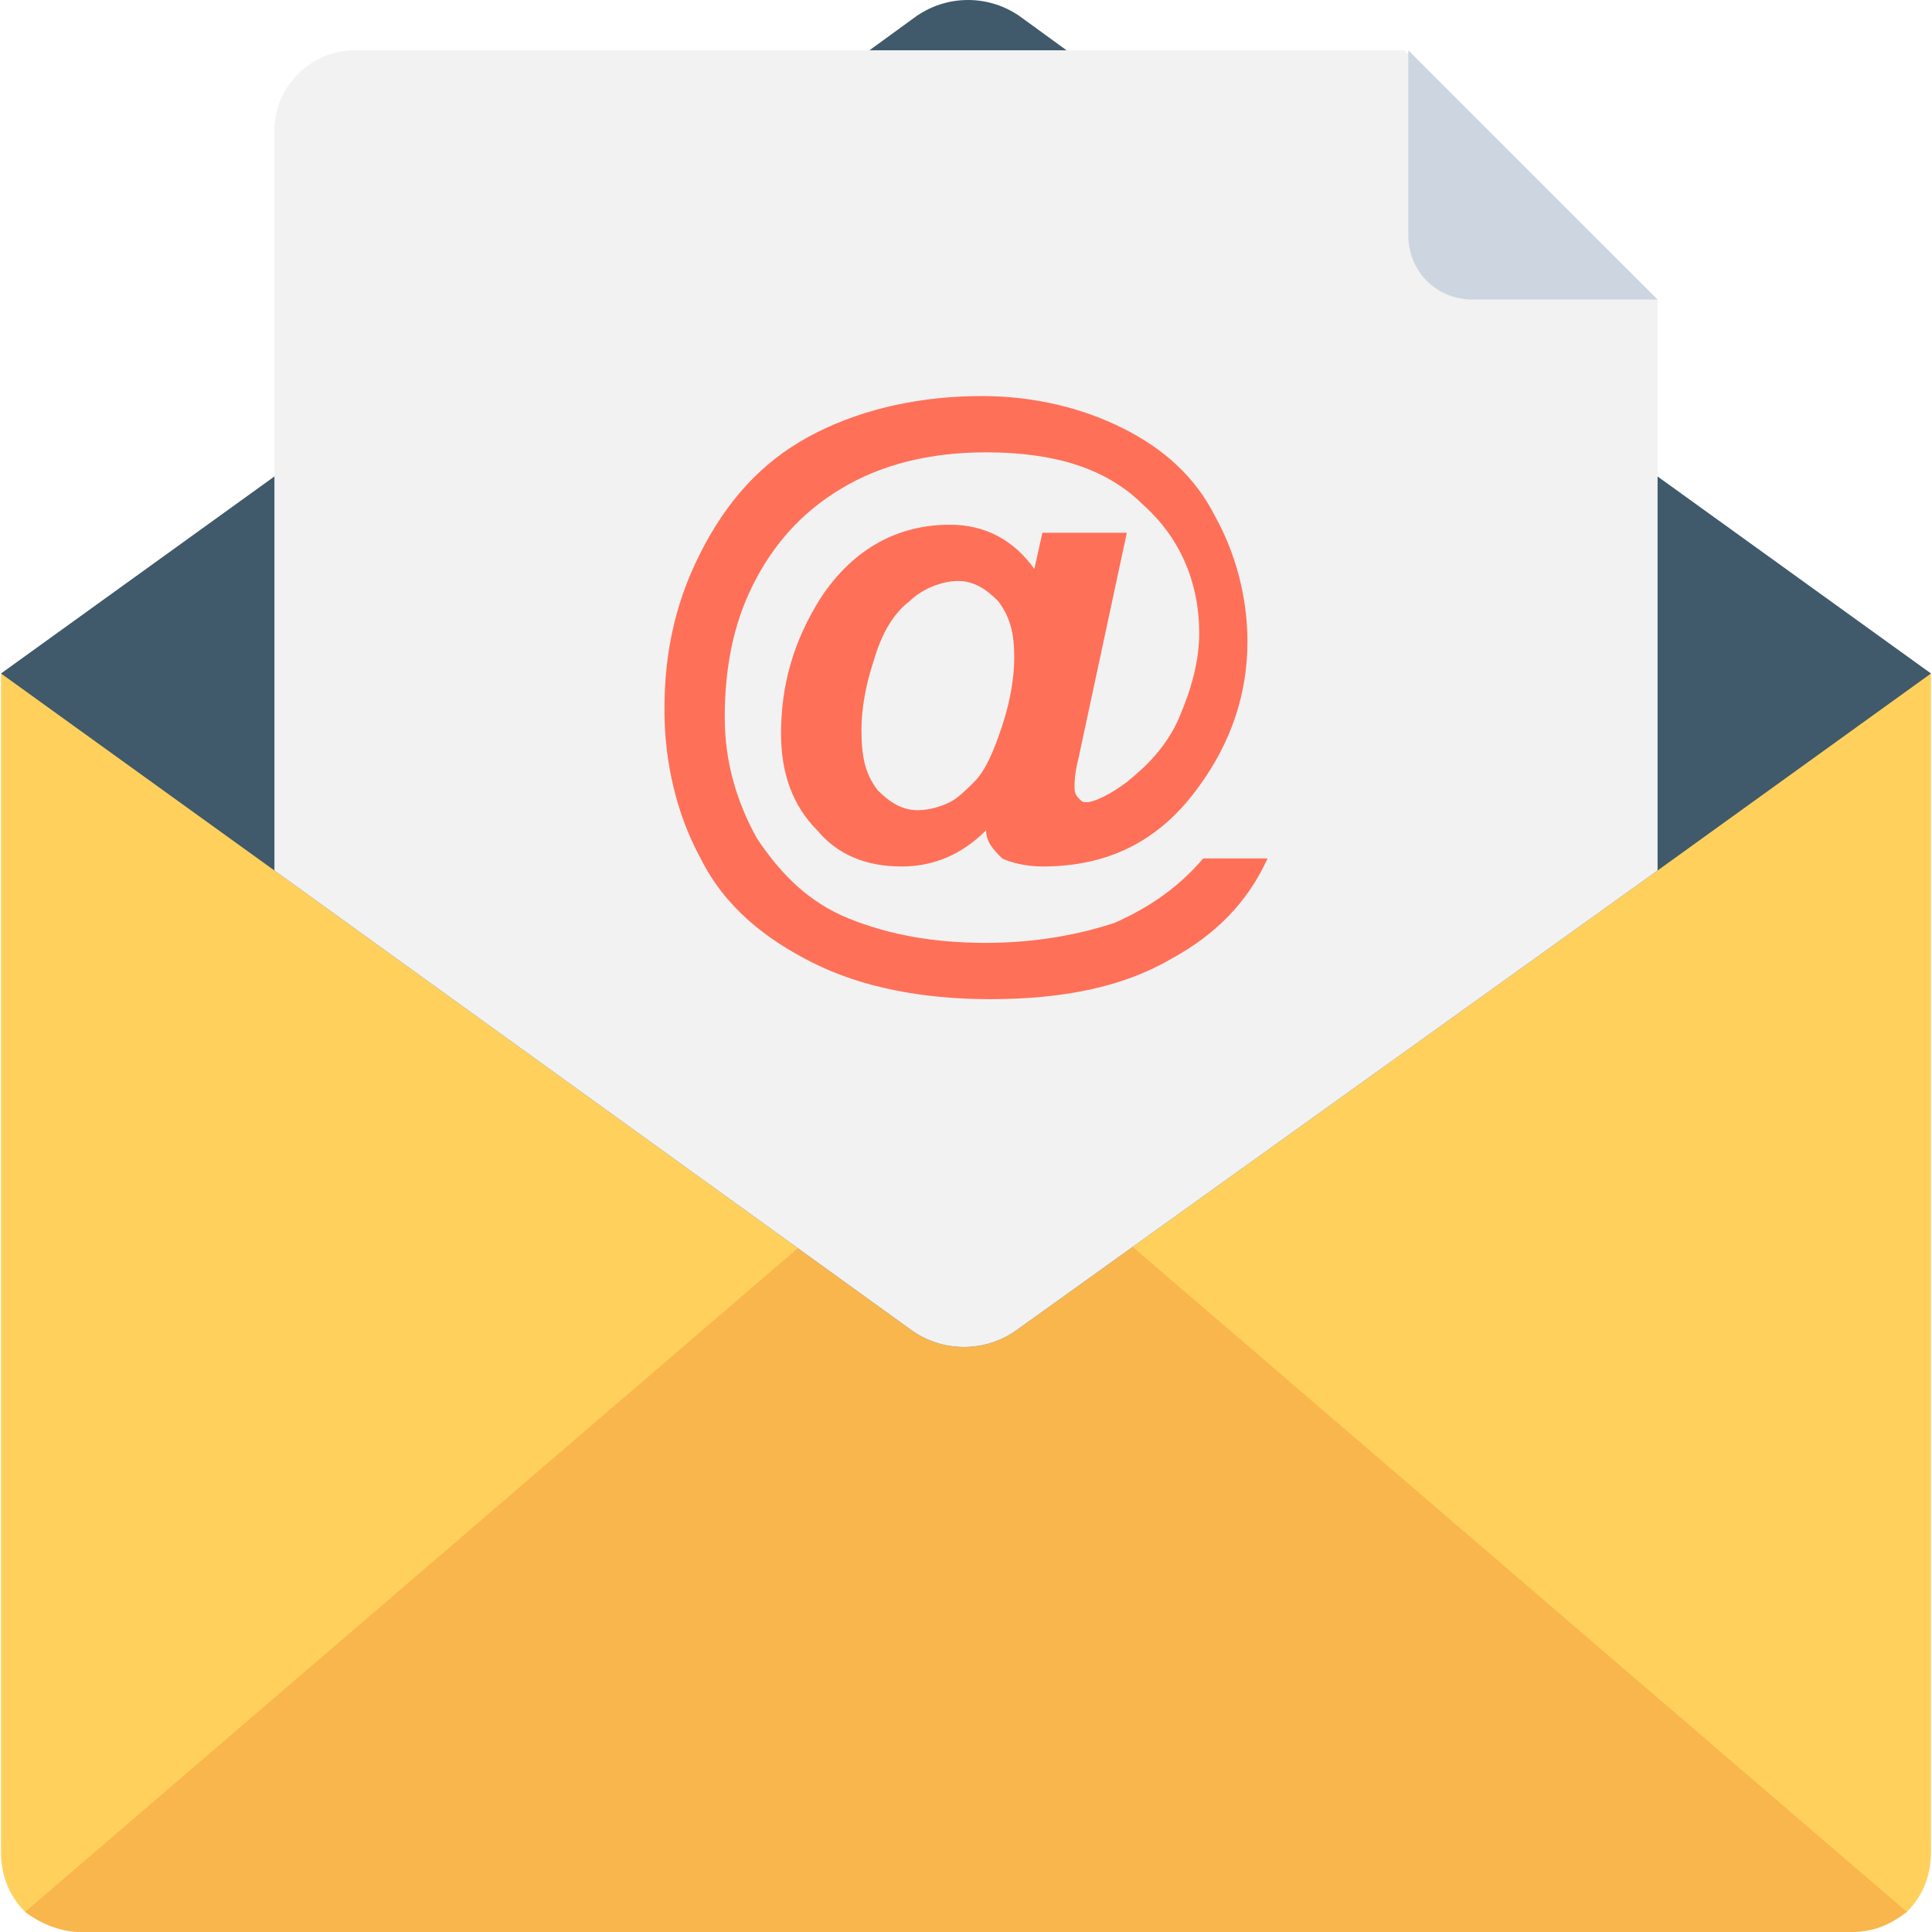
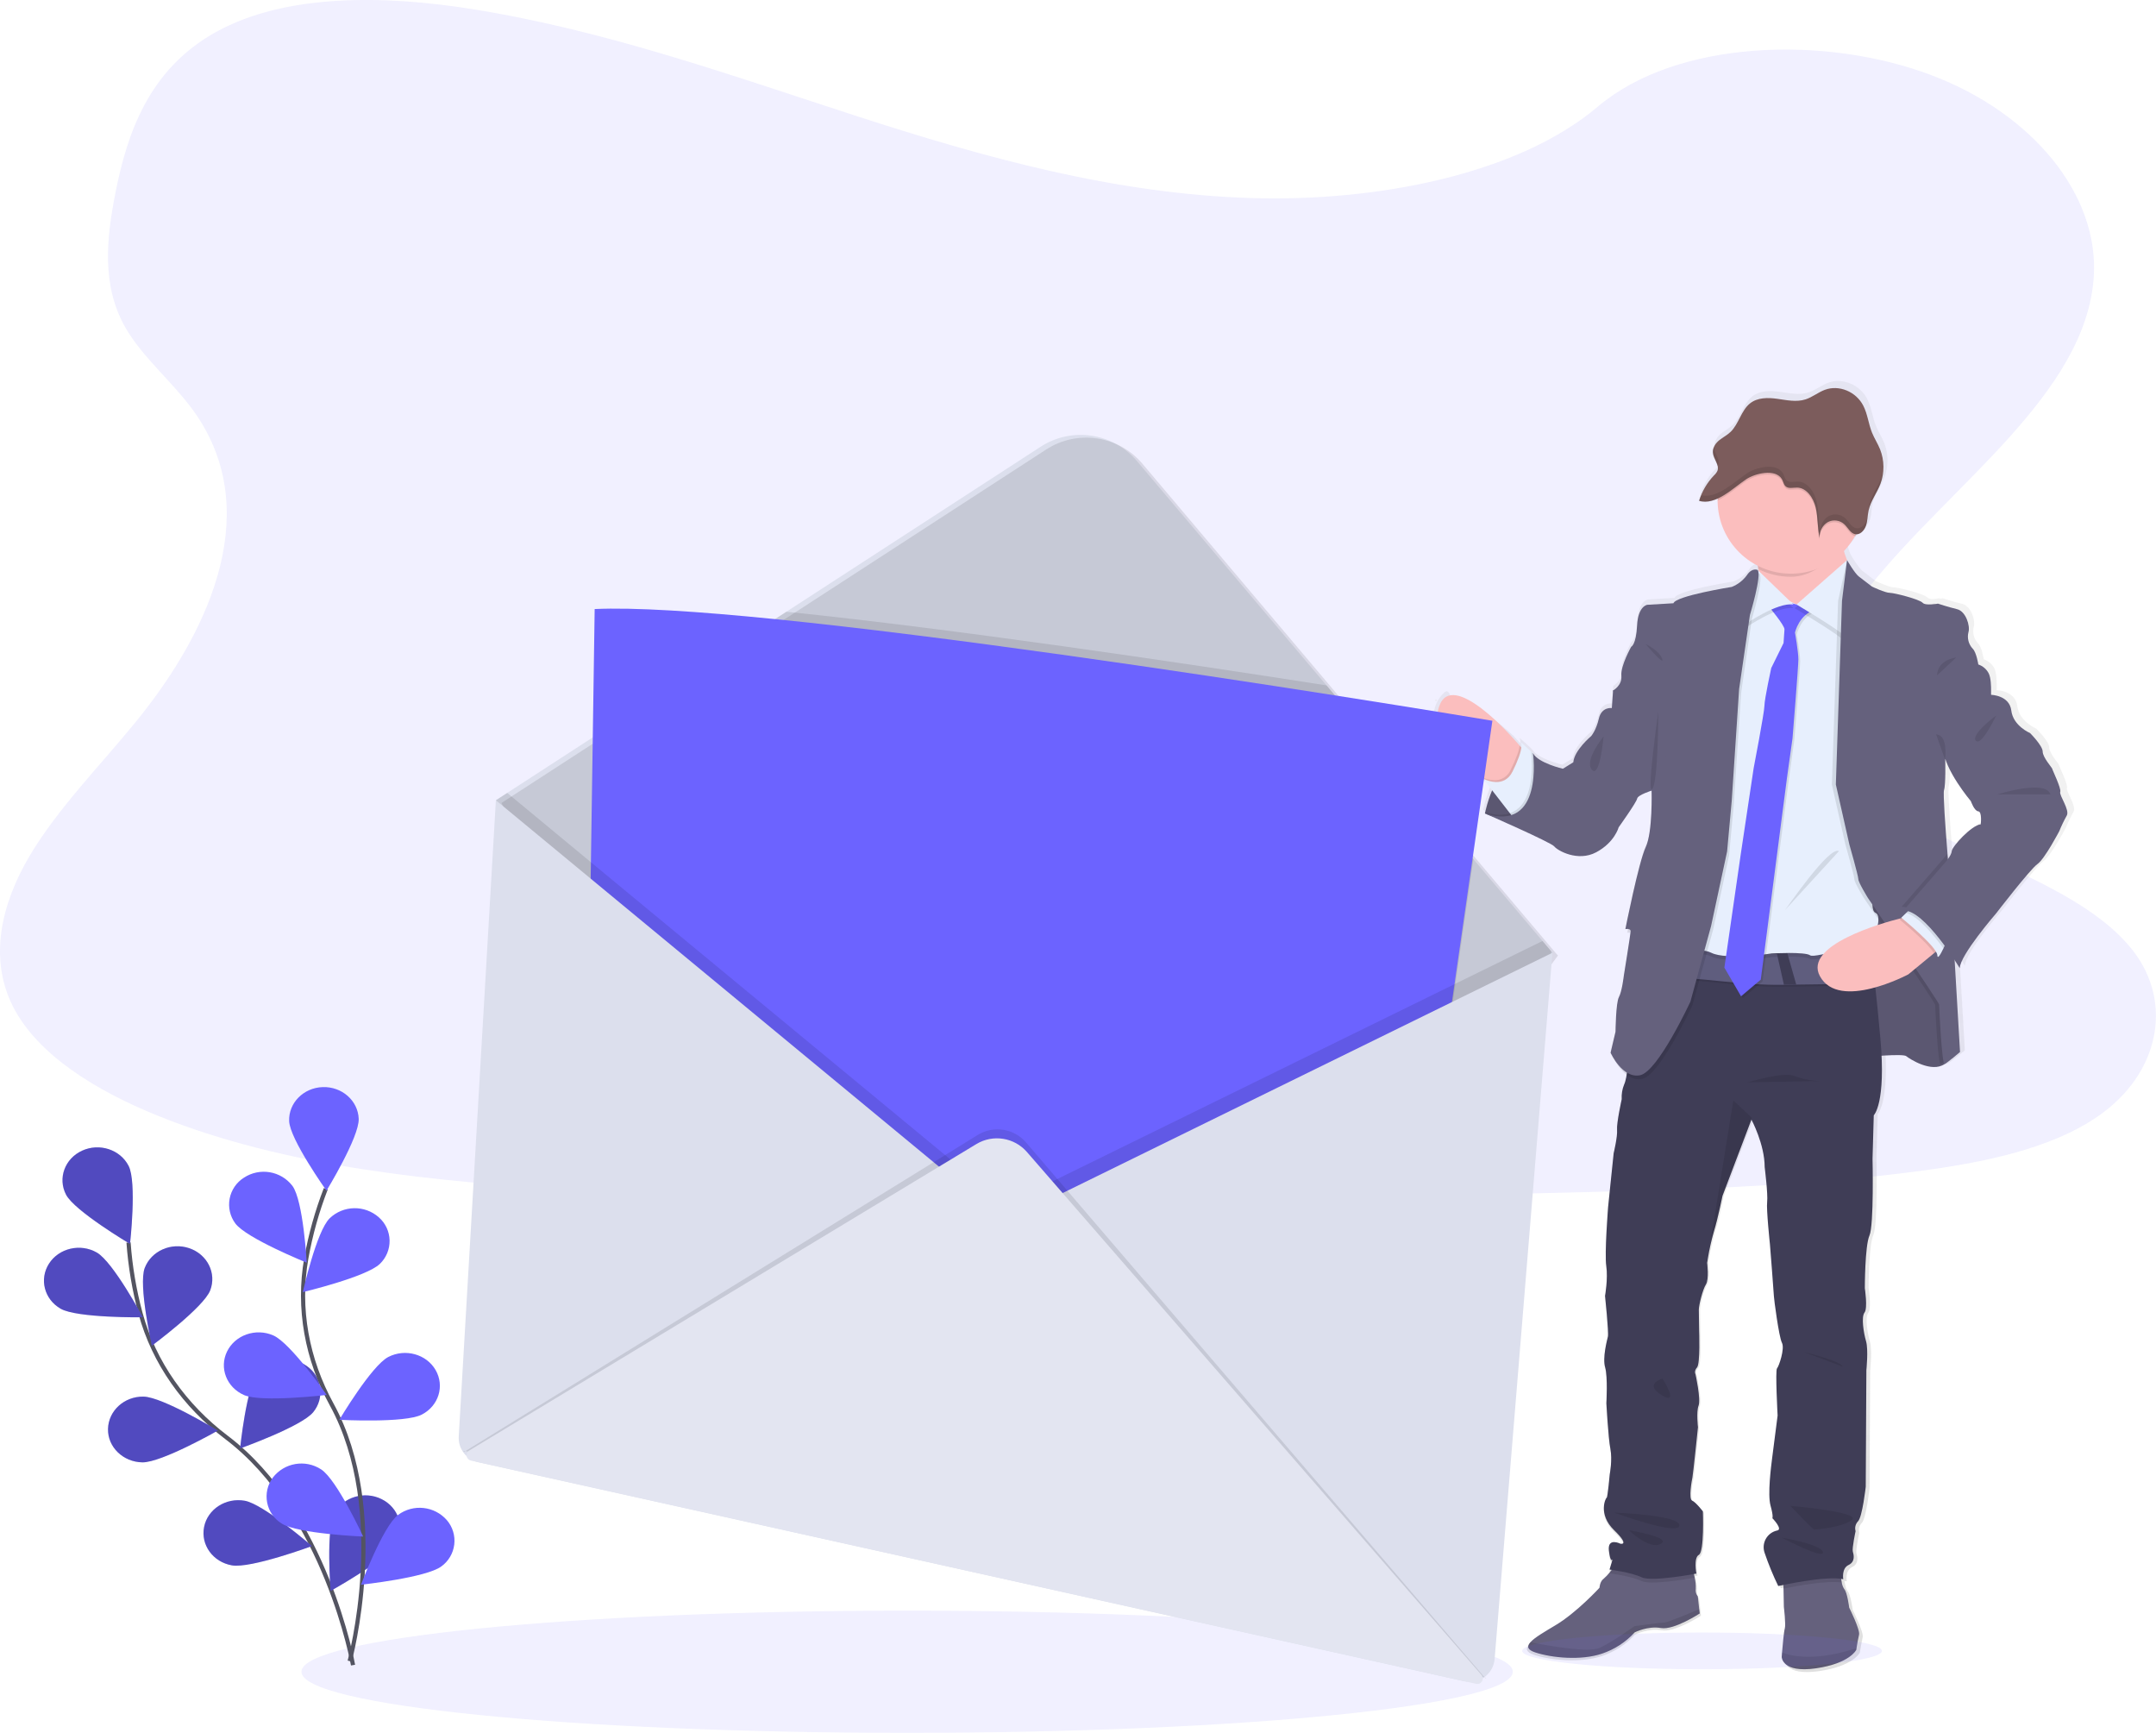
- <svg xmlns="http://www.w3.org/2000/svg" version="1.1" id="Layer_1" x="0px" y="0px" viewBox="0 0 502.073 502.073" style="enable-background:new 0 0 502.073 502.073;" xml:space="preserve">
-   <path style="fill:#FFD15C;" d="M501.812,481.176c0,6.269-2.09,11.494-6.269,15.673c-4.18,3.135-8.359,5.224-14.629,5.224H21.159  c-5.224,0-10.449-2.09-14.629-5.224c-4.18-4.18-6.269-9.404-6.269-15.673V175.02h501.551V481.176z" />
-   <path style="fill:#F8B64C;" d="M495.543,496.849c-4.18,3.135-8.359,5.224-14.629,5.224H21.159c-5.224,0-10.449-2.09-14.629-5.224  l244.506-210.024L495.543,496.849z" />
-   <path style="fill:#40596B;" d="M501.812,175.02l-71.053,51.2L264.62,345.339c-8.359,6.269-19.853,6.269-28.212,0L71.314,226.22  l-71.053-51.2l71.053-51.2L225.959,13.061l11.494-8.359c8.359-6.269,19.853-6.269,28.212,0l11.494,8.359l74.188,53.29l36.571,26.122  l42.841,31.347L501.812,175.02z" />
-   <path style="fill:#F2F2F2;" d="M430.759,77.845V226.22L264.62,345.339c-8.359,6.269-19.853,6.269-28.212,0L71.314,226.22V33.959  c0-11.494,9.404-20.898,20.898-20.898h272.718L430.759,77.845z" />
-   <path style="fill:#CDD6E0;" d="M365.975,61.127c0,9.404,7.314,16.718,16.718,16.718h48.065l-64.784-64.784L365.975,61.127  L365.975,61.127z" />
-   <path style="fill:#FF7058;" d="M312.686,223.086h16.718c-5.224,11.494-13.584,19.853-25.078,26.122  c-12.539,7.314-28.212,10.449-47.02,10.449c-17.763,0-33.437-3.135-45.976-9.404c-12.539-6.269-22.988-14.629-29.257-27.167  c-6.269-11.494-9.404-25.078-9.404-38.661c0-15.673,3.135-29.257,10.449-42.841c7.314-13.584,16.718-22.988,29.257-29.257  c12.539-6.269,27.167-9.404,42.841-9.404c13.584,0,26.122,3.135,36.571,8.359c10.449,5.224,18.808,12.539,24.033,22.988  c5.224,9.404,8.359,20.898,8.359,32.392c0,13.584-4.18,26.122-12.539,37.616c-10.449,14.629-24.033,20.898-40.751,20.898  c-4.18,0-8.359-1.045-10.449-2.09c-2.09-2.09-4.18-4.18-4.18-7.314c-6.269,6.269-13.584,9.404-21.943,9.404  c-9.404,0-16.718-3.135-21.943-9.404c-6.269-6.269-9.404-14.629-9.404-25.078c0-12.539,3.135-24.033,10.449-35.527  c8.359-12.539,19.853-18.808,33.437-18.808c9.404,0,16.718,4.18,21.943,11.494l2.09-9.404h21.943l-12.539,58.514  c-1.045,4.18-1.045,6.269-1.045,7.314s0,2.09,1.045,3.135s1.045,1.045,2.09,1.045c2.09,0,6.269-2.09,10.449-5.224  c5.224-4.18,10.449-9.404,13.584-16.718c3.135-7.314,5.224-14.629,5.224-21.943c0-13.584-5.224-25.078-14.629-33.437  c-9.404-9.404-22.988-13.584-40.751-13.584c-14.629,0-27.167,3.135-37.616,9.404c-10.449,6.269-17.763,14.629-22.988,25.078  s-7.314,21.943-7.314,34.482c0,11.494,3.135,21.943,8.359,31.347c6.269,9.404,13.584,16.718,24.033,20.898  c10.449,4.18,21.943,6.269,35.527,6.269c12.539,0,24.033-2.09,33.437-5.224C299.102,235.624,306.416,230.4,312.686,223.086z   M223.869,189.649c0,7.314,1.045,11.494,4.18,15.673c3.135,3.135,6.269,5.224,10.449,5.224c3.135,0,6.269-1.045,8.359-2.09  c2.09-1.045,4.18-3.135,6.269-5.224c3.135-3.135,5.225-8.359,7.314-14.629c2.09-6.269,3.135-12.539,3.135-17.763  c0-6.269-1.045-10.449-4.18-14.629c-3.135-3.135-6.269-5.224-10.449-5.224c-4.18,0-9.404,2.09-12.539,5.224  c-4.18,3.135-7.314,8.359-9.404,15.673C224.914,178.155,223.869,184.424,223.869,189.649z" />
-   <g>
- </g>
-   <g>
- </g>
-   <g>
- </g>
-   <g>
- </g>
-   <g>
- </g>
-   <g>
- </g>
-   <g>
- </g>
-   <g>
- </g>
-   <g>
- </g>
-   <g>
- </g>
-   <g>
- </g>
-   <g>
- </g>
-   <g>
- </g>
-   <g>
- </g>
-   <g>
- </g>
+ <svg xmlns="http://www.w3.org/2000/svg" id="94c1f45f-2d92-458e-bbfe-f6c69da92e14" data-name="Layer 1" width="1034.95" height="831.61" viewBox="0 0 1034.95 831.61">
+   <defs>
+     <linearGradient id="eb1b6581-0e6c-46f0-8ed9-49203ffc7122" x1="924.49" y1="836.62" x2="924.49" y2="217.05" gradientUnits="userSpaceOnUse">
+       <stop offset="0" stop-color="gray" stop-opacity="0.25" />
+       <stop offset="0.54" stop-color="gray" stop-opacity="0.12" />
+       <stop offset="1" stop-color="gray" stop-opacity="0.1" />
+     </linearGradient>
+   </defs>
+   <path d="M683.84,129.27C617.49,127.36,554.3,109.52,494,90S373.84,48.89,309.08,38.55c-41.65-6.65-89.28-7.59-122.84,11C153.94,67.44,143.51,98.33,137.9,127c-4.23,21.56-6.71,44.26,4.86,64.44,8,14,22.29,25.79,32.15,39.21,34.3,46.71,10.06,104.3-27.12,149.9-17.44,21.39-37.67,41.8-51.13,64.57S77,494,88.75,517.2c11.67,23,39.48,40.31,69.61,52.48,61.19,24.7,133.3,31.77,203.61,35.78,155.64,8.86,312.12,5,468.18,1.18,57.75-1.42,115.76-2.86,172.58-10.3,31.55-4.13,64.12-10.68,87-26.5,29.08-20.08,36.28-54.09,16.8-79.27-32.68-42.24-123-52.73-145.89-98.06-12.58-24.95.34-52.75,18.61-75.89,39.2-49.64,104.91-93.19,108.37-149.93,2.37-39-29.21-78-78.05-96.44-51.19-19.33-122.18-16.9-160,15.1C810.76,118.29,742.42,131,683.84,129.27Z" transform="translate(-82.53 -34.2)" fill="#6c63ff" opacity="0.1" />
+   <ellipse cx="435.45" cy="802.29" rx="290.75" ry="29.32" fill="#6c63ff" opacity="0.1" />
+   <path d="M252,833.31S239.1,760.22,191.22,724c-20.09-15.2-34.79-35.87-41.21-59.41a179.25,179.25,0,0,1-5.78-34.1" transform="translate(-82.53 -34.2)" fill="none" stroke="#535461" stroke-miterlimit="10" stroke-width="2" />
+   <path d="M114.21,607.49c4,7.83,30.73,23.68,30.73,23.68s3.36-29.61-.67-37.45-14-11.11-22.32-7.31S110.18,599.65,114.21,607.49Z" transform="translate(-82.53 -34.2)" fill="#6c63ff" />
+   <path d="M111.66,662.28c7.9,4.51,39.44,4.11,39.44,4.11S136.87,639.81,129,635.3s-18.16-2.13-22.94,5.32S103.77,657.77,111.66,662.28Z" transform="translate(-82.53 -34.2)" fill="#6c63ff" />
+   <path d="M150.87,736c9.22.13,36.23-15.25,36.23-15.25s-26.49-16.16-35.72-16.3-16.82,6.82-17,15.53S141.64,735.84,150.87,736Z" transform="translate(-82.53 -34.2)" fill="#6c63ff" />
+   <path d="M193.83,785.43c9.06,1.61,38.44-9.25,38.44-9.25S209.05,756,200,754.42s-17.8,4-19.5,12.6S184.76,783.83,193.83,785.43Z" transform="translate(-82.53 -34.2)" fill="#6c63ff" />
+   <path d="M183.44,653.45c-3.15,8.19-28,26.55-28,26.55s-6.58-29.12-3.43-37.31,12.74-12.42,21.41-9.45S186.59,645.27,183.44,653.45Z" transform="translate(-82.53 -34.2)" fill="#6c63ff" />
+   <path d="M232.91,711.89c-5.6,6.93-35.12,17.43-35.12,17.43s3-29.65,8.56-36.57a17.38,17.38,0,0,1,23.42-3A15.2,15.2,0,0,1,232.91,711.89Z" transform="translate(-82.53 -34.2)" fill="#6c63ff" />
+   <path d="M272.73,774.92c-4.28,7.72-31.49,22.78-31.49,22.78s-2.39-29.69,1.89-37.41,14.37-10.7,22.55-6.66S277,767.2,272.73,774.92Z" transform="translate(-82.53 -34.2)" fill="#6c63ff" />
+   <path d="M114.21,607.49c4,7.83,30.73,23.68,30.73,23.68s3.36-29.61-.67-37.45-14-11.11-22.32-7.31S110.18,599.65,114.21,607.49Z" transform="translate(-82.53 -34.2)" opacity="0.25" />
+   <path d="M111.66,662.28c7.9,4.51,39.44,4.11,39.44,4.11S136.87,639.81,129,635.3s-18.16-2.13-22.94,5.32S103.77,657.77,111.66,662.28Z" transform="translate(-82.53 -34.2)" opacity="0.25" />
+   <path d="M150.87,736c9.22.13,36.23-15.25,36.23-15.25s-26.49-16.16-35.72-16.3-16.82,6.82-17,15.53S141.64,735.84,150.87,736Z" transform="translate(-82.53 -34.2)" opacity="0.25" />
+   <path d="M193.83,785.43c9.06,1.61,38.44-9.25,38.44-9.25S209.05,756,200,754.42s-17.8,4-19.5,12.6S184.76,783.83,193.83,785.43Z" transform="translate(-82.53 -34.2)" opacity="0.25" />
+   <path d="M183.44,653.45c-3.15,8.19-28,26.55-28,26.55s-6.58-29.12-3.43-37.31,12.74-12.42,21.41-9.45S186.59,645.27,183.44,653.45Z" transform="translate(-82.53 -34.2)" opacity="0.25" />
+   <path d="M232.91,711.89c-5.6,6.93-35.12,17.43-35.12,17.43s3-29.65,8.56-36.57a17.38,17.38,0,0,1,23.42-3A15.2,15.2,0,0,1,232.91,711.89Z" transform="translate(-82.53 -34.2)" opacity="0.25" />
+   <path d="M272.73,774.92c-4.28,7.72-31.49,22.78-31.49,22.78s-2.39-29.69,1.89-37.41,14.37-10.7,22.55-6.66S277,767.2,272.73,774.92Z" transform="translate(-82.53 -34.2)" opacity="0.25" />
+   <path d="M250.38,831.39s19.57-71.76-8.65-123.2c-11.84-21.58-16.41-46.1-12.17-70.08a180,180,0,0,1,9.35-33.38" transform="translate(-82.53 -34.2)" fill="none" stroke="#535461" stroke-miterlimit="10" stroke-width="2" />
+   <path d="M221.33,572.22c.32,8.7,17.93,33.41,17.93,33.41s15.78-25.79,15.46-34.5-8.05-15.52-17.27-15.22S221,563.51,221.33,572.22Z" transform="translate(-82.53 -34.2)" fill="#6c63ff" />
+   <path d="M195.49,621.34c5.28,7.14,34.28,18.84,34.28,18.84s-1.6-29.74-6.88-36.89a17.35,17.35,0,0,0-23.26-3.91A15.23,15.23,0,0,0,195.49,621.34Z" transform="translate(-82.53 -34.2)" fill="#6c63ff" />
+   <path d="M199.69,703.71c8.38,3.65,39.68-.07,39.68-.07s-17.29-24.92-25.67-28.57-18.3-.2-22.17,7.71S191.32,700.06,199.69,703.71Z" transform="translate(-82.53 -34.2)" fill="#6c63ff" />
+   <path d="M217.74,765.36c7.61,4.94,39.12,6.25,39.12,6.25s-12.58-27.31-20.18-32.24a17.33,17.33,0,0,0-23.23,4A15.23,15.23,0,0,0,217.74,765.36Z" transform="translate(-82.53 -34.2)" fill="#6c63ff" />
+   <path d="M264.9,640.73c-6.4,6.28-37,13.57-37,13.57s6.49-29.15,12.88-35.43a17.42,17.42,0,0,1,23.63-.44A15.16,15.16,0,0,1,264.9,640.73Z" transform="translate(-82.53 -34.2)" fill="#6c63ff" />
+   <path d="M285,713.08c-8.09,4.19-39.58,2.5-39.58,2.5s15.43-26,23.52-30.16,18.25-1.39,22.68,6.25S293.13,708.89,285,713.08Z" transform="translate(-82.53 -34.2)" fill="#6c63ff" />
+   <path d="M294.39,785.94c-7.23,5.42-38.57,8.78-38.57,8.78s10.56-28.07,17.79-33.49a17.38,17.38,0,0,1,23.47,2.55A15.19,15.19,0,0,1,294.39,785.94Z" transform="translate(-82.53 -34.2)" fill="#6c63ff" />
+   <path d="M1074.74,412.36c.6-1.64-3.9-10.73-3.9-11.18s-4.65-5.52-4.65-8.35-6.16-8.94-6.16-8.94-8.25-3.43-9.15-10.88-9.89-7.61-9.91-7.61h0s0-.68.06-1.71c0-2.32-.07-6.46-1.11-8.72a8.85,8.85,0,0,0-5.11-4.33s-.9-5.81-2.7-7.6A8.56,8.56,0,0,1,1030,335c.9-2.83-1.2-10-5.56-11s-9.3-2.68-9.3-2.68-.49.09-1.2.19l-.6-.19a26.78,26.78,0,0,1-3.16.39,3.85,3.85,0,0,1-2.54-.84c-1.51-1.64-13.67-4.77-15.92-4.77s-8.71-3-8.71-3l-6.44-4.92c-1.81-1.38-5.16-7-5.65-7.79l-.06-.11h0l0,0a27,27,0,0,1-1.36-3.92v0a35.44,35.44,0,0,0,5.58-7.67c.16-.29.3-.59.44-.88a3.59,3.59,0,0,0,1-.16c.13,0,.26-.1.39-.15a6.55,6.55,0,0,0,3.19-3.81h0c.11-.32.21-.65.29-1,0-.11,0-.23.07-.34s.1-.45.14-.68.05-.26.07-.38.07-.45.1-.68,0-.25,0-.37c0-.29.07-.57.11-.85h0a30.28,30.28,0,0,1,.47-3.15s0,0,0,0h0c.9-4,3.33-7.46,5.06-11.2h0c.25-.53.48-1.08.69-1.63s.42-1.2.59-1.81l.15-.56c.11-.44.21-.89.3-1.34,0-.2.08-.4.11-.6.1-.62.19-1.24.24-1.87A23.18,23.18,0,0,0,987,246.72c-1.13-2.8-2.8-5.32-3.94-8.12-1.73-4.24-2.18-9-4.29-13.08-3.53-6.78-11.85-10.17-18.69-7.62-3.27,1.21-6.1,3.57-9.41,4.63-4.44,1.41-9.18.35-13.77-.29s-9.67-.69-13.36,2.31c-4.25,3.45-5.42,9.94-9.41,13.73-1.67,1.59-3.76,2.61-5.53,4.08a9,9,0,0,0-2.77,3.79c0,.11-.07.21-.1.32s-.07.25-.1.38-.06.3-.08.45,0,.21,0,.31a5.33,5.33,0,0,0,0,.8h0a6.54,6.54,0,0,0,.13.75c0,.07,0,.14,0,.21s.12.41.19.62a.56.56,0,0,0,0,.12c.08.23.17.45.26.68l.15.34.12.28a17.38,17.38,0,0,1,1.39,3.46,3.91,3.91,0,0,1-.13,2.29,7,7,0,0,1-1.67,2.18,31,31,0,0,0-6.77,10.85c-.17.46-.34.92-.49,1.4v0l.21.05a8.52,8.52,0,0,0,1.31.29c.25,0,.5.06.76.08a11.75,11.75,0,0,0,3.06-.24c.25-.05.51-.11.76-.18a18.87,18.87,0,0,0,3-1.11c0,.3,0,.61,0,.91s0,.34,0,.51a35.47,35.47,0,0,0,19.69,31.71c0,.32.09.65.13,1s.07.54.1.81l-.4-.39s-2.71-1.34-5.26,2.53-7.35,5.67-7.35,5.67-27.32,4.32-28.37,7.9l-12.76.74s-4.51.6-5,10-2.85,10.29-2.85,10.29-5.25,9.24-4.8,14-4,7.16-4,7.16l-.6,8.49s-5-.74-6.31,5.07-3.75,8.5-3.75,8.5-8.26,6.86-8.71,12.67l-5.1,3.13s-11.86-2.68-14.56-7.45l-.83-.78a.75.75,0,0,1-.07-.12.28.28,0,0,0,0,.06c-1.78-1.68-5.54-5.18-5-4.38a3.64,3.64,0,0,1,.24,2.4l-.88-1-2.36-2.62s-19.17-18-30.43-19.38h0c-.15-.29-.87-3.12-2.79-1.35a15.65,15.65,0,0,0-.11,23l17.95,16.77.46.34,3.86,5c-.65,1.56-1.2,3.07-1.65,4.45,0,0,0,.09-.05.13-.09.3-.19.58-.28.86l-.09.3c-.08.28-.17.56-.25.82s-.09.33-.14.49,0,.19-.08.28c-.42,1.5-.7,2.65-.84,3.29l-1-.31,1,.42c0,.05,0,.11,0,.16l-.06.31.92.4c5.26,2.29,31.51,13.8,32.86,15.55,1.5,1.93,11.4,7.6,20.41,2.83s11-12.08,11-12.08,8.7-12.07,9-13.86,7.06-3.88,7.06-3.88.6,20-2.85,27.28-9.91,39.66-9.91,39.66a4.76,4.76,0,0,1,1.28-.08c-.24,1.17-.38,1.87-.38,1.87a4.46,4.46,0,0,1,1.59,0c-.48,3.68-3.24,20.76-3.24,20.76s-.9,7.75-2.4,10.43-1.65,16.7-1.65,16.7l-2.4,10.13a19.57,19.57,0,0,0,.91,1.75v0s2.58,5.72,6.91,8.93a18.3,18.3,0,0,1-1.21,4.64,16.07,16.07,0,0,0-1.2,7.15s-2.55,11.48-2.25,14.76-1.65,11.33-1.65,11.33L854.54,613s-1.8,22.51-.9,28.63-.61,14.45-.61,14.45,1.8,17.74,1.35,19.68-2.7,10.28-1.35,14.91.61,17.29.61,17.29.9,16.69,1.94,22.06-.3,12.23-.3,12.23-1,11.47-1.5,11.47-4.35,7.9,3.6,15.66,3,6.55,3,6.55-6.3-3.13-5.56,3.28c.72,6.1,1.71,4.51,1.8,4.34l-1.5,4.9,1,.15-.87,1a23.29,23.29,0,0,1-3,3.14c-1.81,1.34-2,4.32-2,4.32s-11.1,12.08-21.46,18.19c-5.45,3.22-10.15,5.94-12.2,8.19-1.85,2-1.55,3.66,2.29,4.93,8.11,2.68,22.36,4,32.57.6a38.06,38.06,0,0,0,15.91-10.29s6.46-3.28,12.77-2.09,18.91-7,18.91-7l-.23-2.12-.67-6.09a4.79,4.79,0,0,1-1.05-3.72,19.31,19.31,0,0,0-.53-5.36c-.1-.59-.22-1.18-.33-1.73l1.15-.21s-1.49-7.61,1.21-9.1,1.94-21,1.94-21-3.44-4.47-5.25-5.21-.15-10,.16-11.19,2.7-24.3,2.7-24.3-.9-7.3.3-10.43S897,694,897,694s-.9-1.49.76-3.28,1-17.74,1-17.74-.14-8.05-.14-10.14,1.8-9.69,3.45-12.22.6-10.44.6-10.44v0l.09-.59c0-.23.08-.51.14-.85l.13-.79A112.6,112.6,0,0,1,906,624.94c2-6.26,4.2-17.29,4.2-17.29l14-36.4.16-.43s6.45,11.93,6.45,23c0,0,1.65,13.27,1.2,16.85S933.34,631,933.34,631s1.95,24.15,1.95,25.2,2.4,19.68,3.91,22.51-1.51,11.48-2.41,12.37.3,22.81.3,22.81-2.25,17.29-2.7,20.87-2.25,17.3-.75,22.66.9,6.11.9,6.11,5.41,5.52,2.25,6a8.25,8.25,0,0,0-6,10.87,139.25,139.25,0,0,0,6.61,16s.93-.21,2.48-.52l0,1.77.18,8.88s1,8.5.45,10.44c-.44,1.42-1,8.1-1.33,11.59-.11,1.27-.17,2.12-.17,2.12s0,7.9,16.66,5.52,19.66-8.94,19.66-8.94,0-.31.12-.82c.25-1.51.79-4.71,1.23-6.49.6-2.39-4.8-13.12-4.8-13.12s-.9-7.3-2.41-8.94a7.92,7.92,0,0,1-1.2-3.13c-.14-.6-.26-1.23-.36-1.84a11,11,0,0,1,1.11.2s-.9-5.22,2.56-6.86,2.55-5.06,2.1-6.56,1.35-9.84,1.35-9.84a4.85,4.85,0,0,1,1.2-4.76c2.11-2.1,3.75-16.7,3.75-16.7l.3-56.35s1.06-10-.14-14-2.41-11.77-.76-13.86.15-11.77.15-11.77,0-20.43,2.26-25.49,1.5-37.12,1.5-37.12l.59-21s4.91-4.64,3.75-28.83c5.23-.33,11.13-.52,12,.2,1.65,1.35,12.31,8.2,18.61,3.88,1.35-.6,7.5-5.81,7.5-5.81l-2.64-44.7c1.65,2.49,2.65,4.15,2.65,4.15,0-6.26,17.71-26.54,17.71-26.54s16.51-21.31,20.11-23.85,10.66-15.95,10.66-15.95a64.65,64.65,0,0,1,3.61-7.45C1079.55,421.16,1074.14,414,1074.74,412.36ZM1036,428c-4.5.45-14,10.74-14.11,13-.07,1.18-1.07,2.76-2,4-.07-.9-.15-1.82-.22-2.75-1.06-13.17-2.21-29.22-1.69-30.78.91-2.68.6-14.75.6-14.75l0,0,.16-.23c3,9.35,12.43,20.38,12.43,20.38s1.65,4.77,3.6,4.92S1036,428,1036,428Z" transform="translate(-82.53 -34.2)" fill="url(#eb1b6581-0e6c-46f0-8ed9-49203ffc7122)" />
+   <path d="M795.34,424.61s5.47-28.7,23.08-28.85l12.87,26.48-8.58,5.92S804.07,428.75,795.34,424.61Z" transform="translate(-82.53 -34.2)" fill="#65617d" />
+   <path d="M831.29,422.24l-8.58,5.92s-13.12.42-22.5-1.89a26.92,26.92,0,0,1-4.87-1.66s0-.16.1-.46c0,0,0-.07,0-.11a64.76,64.76,0,0,1,3.33-10.54c.55-1.29,1.16-2.62,1.82-3.95,2.58-5,6.2-9.82,11.16-12.23a15.17,15.17,0,0,1,5.87-1.53l.52,0h.26l.28.59,4.35,8.94Z" transform="translate(-82.53 -34.2)" opacity="0.1" />
+   <path d="M977.45,541.48s18.5-1.77,20.12-.44,12.13,8.13,18.35,3.84,2.07-19.23,2.07-19.82-.59-21.75-.59-21.75l-11.1-14.94-13.9-26.18L964,459.37l.74,41.58-.15,21.3Z" transform="translate(-82.53 -34.2)" fill="#65617d" />
+   <path d="M977.45,541.48s18.5-1.77,20.12-.44,12.13,8.13,18.35,3.84,2.07-19.23,2.07-19.82-.59-21.75-.59-21.75l-11.1-14.94-13.9-26.18L964,459.37l.74,41.58-.15,21.3Z" transform="translate(-82.53 -34.2)" opacity="0.1" />
+   <path d="M814.72,395s-1.48,18.05-12.72,18.34c0,0-3.19-1.92-7.48-5.12-9.88-7.39-25.55-21.6-21.22-34.82,6.21-18.93,36.39,16,36.39,16L812,392Z" transform="translate(-82.53 -34.2)" fill="#fbbebe" />
+   <path d="M814.72,395s-1.48,18.05-12.72,18.34c0,0-3.19-1.92-7.48-5.12l-.95-1.23a14.79,14.79,0,0,0,6.16,1.66,8.33,8.33,0,0,0,8-5.07,63.51,63.51,0,0,0,3.11-7.16A20.87,20.87,0,0,0,812,392Z" transform="translate(-82.53 -34.2)" opacity="0.1" />
+   <path d="M809.84,427.72l-2.53-3.26-8.52-11-4.34-5.61a14.62,14.62,0,0,0,6.16,1.66c2.83.07,6-1,8-5.06a64.62,64.62,0,0,0,3.11-7.17c1.4-4,1.38-6,.88-6.73s3.14,2.68,4.89,4.34l.06.06.82.77.3.6,4.29,8.57s0,.12,0,.36C823.38,408,824.83,425.27,809.84,427.72Z" transform="translate(-82.53 -34.2)" fill="#e7effd" />
+   <path d="M898.46,808.51s-12.43,8.14-18.64,7-12.58,2.08-12.58,2.08a37.48,37.48,0,0,1-15.69,10.21c-10,3.4-24.1,2.06-32.09-.6-3.78-1.26-4.09-2.88-2.27-4.89,2-2.24,6.66-4.93,12-8.13,10.21-6.06,21.15-18,21.15-18s.15-3,1.93-4.28a23.06,23.06,0,0,0,3-3.12c1.59-1.88,3.08-3.84,3.08-3.84L894.91,786s.62,2.63,1.11,5.32a19.27,19.27,0,0,1,.51,5.33,4.82,4.82,0,0,0,1,3.69l.66,6Z" transform="translate(-82.53 -34.2)" fill="#65617d" />
+   <path d="M974.94,818.72c-.44,1.77-1,4.94-1.21,6.43l-.13.82s-3,6.51-19.37,8.88-16.42-5.48-16.42-5.48.06-.84.16-2.11c.29-3.46.88-10.09,1.32-11.5.58-1.92-.45-10.36-.45-10.36l-.17-8.81-.13-6.12,27.23-2.82a49.4,49.4,0,0,0,.88,6.06,7.75,7.75,0,0,0,1.19,3.11c1.48,1.63,2.36,8.88,2.36,8.88S975.53,816.35,974.94,818.72Z" transform="translate(-82.53 -34.2)" fill="#65617d" />
+   <path d="M894.91,786s.62,2.63,1.11,5.32c-3.95.73-21.21,3.72-25.52,1.63-4.89-2.37-15.39-3.7-15.39-3.7l.17-.6c1.59-1.88,3.08-3.84,3.08-3.84Z" transform="translate(-82.53 -34.2)" opacity="0.1" />
+   <path d="M966.65,793.71c-6.9-1.17-22,1.66-28,2.88l-.13-6.12,27.23-2.82A49.4,49.4,0,0,0,966.65,793.71Z" transform="translate(-82.53 -34.2)" opacity="0.1" />
+   <path d="M982,569.44l-.59,20.86s.74,31.81-1.48,36.84-2.22,25.3-2.22,25.3,1.48,9.61-.15,11.68-.44,9.76.74,13.76.15,13.91.15,13.91l-.3,55.92s-1.62,14.49-3.7,16.57a4.85,4.85,0,0,0-1.18,4.73s-1.77,8.28-1.33,9.77,1.33,4.88-2.07,6.5-2.52,6.81-2.52,6.81c-8.13-1.93-31.21,3.26-31.21,3.26a138.84,138.84,0,0,1-6.51-15.84,8.19,8.19,0,0,1,5.92-10.79c3.1-.45-2.22-5.92-2.22-5.92s.59-.74-.89-6.06.29-19,.74-22.5,2.66-20.71,2.66-20.71-1.18-21.74-.29-22.63,3.84-9.47,2.37-12.28-3.86-21.3-3.86-22.34-1.91-25-1.91-25-1.78-16.72-1.33-20.27-1.19-16.71-1.19-16.71c0-11-6.36-22.79-6.36-22.79l-.16.43L909.4,608.06s-2.22,10.94-4.14,17.15a112.18,112.18,0,0,0-2.89,12.85l-.13.79c0,.33-.1.61-.13.83l-.09.6v0s1,7.84-.6,10.36-3.4,10.06-3.4,12.13.15,10.06.15,10.06.59,15.83-1,17.61-.75,3.25-.75,3.25,2.66,12,1.48,15.09-.29,10.35-.29,10.35-2.37,22.94-2.66,24.12-1.93,10.36-.15,11.1,5.17,5.17,5.17,5.17.75,19.39-1.92,20.86-1.19,9-1.19,9-21.44,4.14-26.32,1.77-15.39-3.7-15.39-3.7l1.47-4.86c-.09.17-1.07,1.75-1.77-4.31-.73-6.36,5.48-3.26,5.48-3.26s4.88,1.19-3-6.5-4-15.54-3.55-15.54,1.49-11.38,1.49-11.38,1.33-6.81.29-12.14-1.92-21.9-1.92-21.9.74-12.57-.59-17.15.88-12.88,1.33-14.8S853,656.13,853,656.13s1.48-8.28.59-14.34.89-28.41.89-28.41l2.66-25.74s1.92-8,1.63-11.25S861,561.75,861,561.75a16,16,0,0,1,1.18-7.1c1.48-3,2.07-12.72,2.07-12.72l14.21-32.55,7-28.7,93.93-.89s.35,2.49.92,7,1.37,11.21,2.26,19.48c.82,7.51,1.72,16.34,2.59,26.17C988,563.82,982,569.44,982,569.44Z" transform="translate(-82.53 -34.2)" fill="#3f3d56" />
+   <path d="M973.31,310.4l-21.9,23.38s-28.1-11.25-25.14-15.09c1.14-1.49,1-6.19.3-11.37-1-8.2-3.26-17.63-3.26-17.63s49.11-8,45,.29c-1.51,3-1.25,6.56-.31,9.83A37,37,0,0,0,973.31,310.4Z" transform="translate(-82.53 -34.2)" fill="#fbbebe" />
+   <path d="M968.28,290c-1.51,3-2.23,3.32-1.29,6.59C960.57,303.46,952.4,311,942.24,311a35.06,35.06,0,0,1-15.67-3.67c-1-8.2-3.26-17.63-3.26-17.63S972.42,281.7,968.28,290Z" transform="translate(-82.53 -34.2)" opacity="0.1" />
+   <path d="M977.46,274.89a35.22,35.22,0,0,1-70.43,0c0-.17,0-.34,0-.5a35.21,35.21,0,0,1,70.42.5Z" transform="translate(-82.53 -34.2)" fill="#fbbebe" />
+   <path d="M982.55,507.18c-4.66,0-20.19.17-37.55.44h-.21l-5.73.1h-.18c-20.58.33-40.87-3.69-49-2.93-17.3,1.62,6.22-16,6.22-16a144.78,144.78,0,0,0,39.43,4l5-.26c15.72-.89,31.53-2.37,39.79-4.85C980.87,492.26,981.66,498.91,982.55,507.18Z" transform="translate(-82.53 -34.2)" opacity="0.1" />
+   <path d="M982.55,506.29c-4.66,0-20.19.17-37.55.44h-.21l-5.73.1h-.18c-20.58.33-40.87-3.69-49-2.93-17.3,1.63,6.22-16,6.22-16a144.78,144.78,0,0,0,39.43,4l5-.26c15.72-.89,31.53-2.37,39.79-4.84C980.87,491.38,981.66,498,982.55,506.29Z" transform="translate(-82.53 -34.2)" fill="#5f5d7e" />
+   <path d="M932.78,320.16l-27.22,12.73-21,162.43s12.42-5.62,19.53-2.07,29,.3,29,.3,16-.89,18.35.89S981.6,487,981.6,487s5-11.24,1.18-13S984,454.79,984,454.79L981.6,337.62l-4.74-15.09-12.72-7.69-13,10.35-6.21.89Z" transform="translate(-82.53 -34.2)" opacity="0.1" />
+   <path d="M932.78,318.39l-27.22,12.72-21,162.44s12.42-5.62,19.53-2.07,29,.29,29,.29,16-.88,18.35.89,30.18-7.4,30.18-7.4,5-11.24,1.18-13S984,453,984,453L981.6,335.84l-4.74-15.08-12.72-7.7-13,10.36-6.21.89Z" transform="translate(-82.53 -34.2)" fill="#e7effd" />
+   <path d="M932.33,325.93s7.84,9.32,7.7,11.25-.45,6.51-.45,6.51l-5.92,12s-3.25,14.94-3.25,18.05-5.18,30-5.18,30L919,445.17l-7.84,54.3,8,13.75,9.46-8,12.58-96.76,2.66-19.08s2.81-34.32,2.81-37.87-1.62-12.87-1.62-12.87,1.92-8.88,9.91-11-.59-.45-.59-.45l-4.59-3.69-4,1.62S934.7,321.79,932.33,325.93Z" transform="translate(-82.53 -34.2)" opacity="0.1" />
+   <path d="M931.44,325.05s7.85,9.32,7.7,11.24-.45,6.51-.45,6.51l-5.91,12s-3.26,14.94-3.26,18.05-5.18,30-5.18,30l-6.21,41.42-7.84,54.3,8,13.76,9.47-8,12.57-96.75L943,388.51s2.81-34.32,2.81-37.87-1.62-12.87-1.62-12.87,1.92-8.88,9.91-10.95-.59-.44-.59-.44l-4.59-3.7-4,1.63S933.81,320.9,931.44,325.05Z" transform="translate(-82.53 -34.2)" fill="#6c63ff" />
+   <path d="M926.27,309.51s-1.19.89-1.48,6.81-4.44,19.23-4.44,19.23,15.39-10.65,23.08-9.47Z" transform="translate(-82.53 -34.2)" opacity="0.1" />
+   <path d="M926.27,307.74s-1.19.88-1.48,6.8-4.44,19.23-4.44,19.23,15.39-10.65,23.08-9.46Z" transform="translate(-82.53 -34.2)" fill="#e7effd" />
+   <path d="M968.28,304.78,944,326.08s20.42,12.13,23.08,15.09,5.32-29,5.32-29Z" transform="translate(-82.53 -34.2)" opacity="0.1" />
+   <path d="M969.17,303l-24.26,21.31S965.32,336.44,968,339.4s5.32-29,5.32-29Z" transform="translate(-82.53 -34.2)" fill="#e7effd" />
+   <path d="M927.15,309.51s-2.66-1.33-5.17,2.52a16.8,16.8,0,0,1-7.25,5.62s-26.93,4.29-28,7.84l-12.58.74s-4.44.59-4.88,9.91-2.81,10.21-2.81,10.21-5.18,9.17-4.73,13.9-4,7.11-4,7.11l18.49,48.08s.6,19.82-2.81,27.07-9.76,39.35-9.76,39.35,2.66-.59,2.51,1.18S863,504.2,863,504.2s-.89,7.69-2.37,10.36S859,531.12,859,531.12l-2.36,10.06s5.62,12.58,14.2,10.8,24.11-35.35,24.11-35.35l9.92-36.25,7.69-35.8,2.22-24.26,3.55-53.7,5.18-35.51S929.23,312,927.15,309.51Z" transform="translate(-82.53 -34.2)" opacity="0.1" />
+   <path d="M926.27,307.74s-2.67-1.33-5.18,2.51a16.71,16.71,0,0,1-7.25,5.62s-26.92,4.29-28,7.84l-12.58.74s-4.43.6-4.88,9.92-2.81,10.2-2.81,10.2-5.18,9.18-4.73,13.91-4,7.1-4,7.1l18.5,48.08s.59,19.82-2.81,27.07-9.77,39.36-9.77,39.36,2.66-.6,2.52,1.18-3.26,21.15-3.26,21.15-.89,7.7-2.37,10.36-1.62,16.57-1.62,16.57l-2.37,10.06s5.62,12.57,14.2,10.8S894,514.85,894,514.85l9.91-36.24,7.69-35.8,2.22-24.27,3.55-53.7,5.18-35.5S928.34,310.25,926.27,307.74Z" transform="translate(-82.53 -34.2)" fill="#65617d" />
+   <path d="M831.29,422.24l-8.58,5.92s-13.12.42-22.5-1.89l-4.77-2.12-1-.42,1,.31c4.95,1.47,8.82,1.44,11.85.42,12.14-4.09,10.8-24.14,10.33-28.67,0-.46-.08-.75-.1-.86a.28.28,0,0,1,0-.06l.07.12a6.62,6.62,0,0,0,.56.78c.17.19.35.39.54.58h0l4.29,8.57s0,.12,0,.36Z" transform="translate(-82.53 -34.2)" opacity="0.1" />
+   <path d="M861,364.4l-4.15,1.18-.59,8.43s-4.88-.74-6.21,5-3.7,8.44-3.7,8.44-8.14,6.8-8.58,12.57l-5,3.11s-11.69-2.67-14.35-7.4c0,0,5.33,38.17-23.08,28.85,0,0,31.81,13.9,33.29,15.83s11.24,7.54,20.12,2.81,10.8-12,10.8-12,8.58-12,8.87-13.76,7-3.85,7-3.85l12.72-30.77Z" transform="translate(-82.53 -34.2)" fill="#65617d" />
+   <path d="M964.88,322.53,969.17,303s1.92,6.36,3.85,7.84l6.36,4.89s6.36,2.95,8.58,2.95,14.2,3.11,15.68,4.74,7.4.44,7.4.44,4.88,1.63,9.17,2.66,6.36,8.14,5.47,11a8.53,8.53,0,0,0,2.07,8c1.78,1.78,2.67,7.55,2.67,7.55a8.66,8.66,0,0,1,5,4.29c1.48,3.25,1,10.35,1,10.35l-22,31.07s.29,12-.59,14.65,3.1,47.93,3.1,47.93l4.59,77.81s-6.07,5.18-7.4,5.77-2.66-27.51-2.66-28.55-34.17-51.19-34.17-51.19-4.59-7.39-4.59-9-4.29-16.57-4.29-16.57l-6.51-28.85Z" transform="translate(-82.53 -34.2)" opacity="0.1" />
+   <path d="M1038.31,366c0,1,0,1.7,0,1.7l-22,31,0,0s.3,12-.58,14.64c-.52,1.55.61,17.47,1.66,30.55.74,9.43,1.44,17.38,1.44,17.38l1.95,33,2.63,44.8s-6.06,5.18-7.39,5.77-2.66-27.51-2.66-28.55-34.18-51.18-34.18-51.18-4.59-7.41-4.59-9-4.29-16.57-4.29-16.57l-6.5-28.85,2.95-88.17L969.17,303s3.7,6.37,5.62,7.84l6.36,4.88s6.36,3,8.58,3,14.21,3.1,15.69,4.73,7.39.44,7.39.44,4.88,1.63,9.17,2.66,6.37,8.14,5.48,11a8.51,8.51,0,0,0,2.07,8c1.77,1.77,2.66,7.54,2.66,7.54a8.7,8.7,0,0,1,5,4.3C1038.25,359.54,1038.35,363.65,1038.31,366Z" transform="translate(-82.53 -34.2)" fill="#65617d" />
+   <path d="M857.48,760.14c.73,0,31.8,1.18,31.21,6.21S857.48,760.14,857.48,760.14Z" transform="translate(-82.53 -34.2)" opacity="0.1" />
+   <path d="M864.43,768.57s20.86,3.4,15.38,6.51S864.43,768.57,864.43,768.57Z" transform="translate(-82.53 -34.2)" opacity="0.1" />
+   <path d="M942,756.88s34.62,3,29.44,6.81-17.46,4.43-18,4.58S942,756.88,942,756.88Z" transform="translate(-82.53 -34.2)" opacity="0.1" />
+   <path d="M937.81,772.12s19.23,3.25,19.82,7S937.81,772.12,937.81,772.12Z" transform="translate(-82.53 -34.2)" opacity="0.1" />
+   <path d="M948.46,683.06s17.6,4.14,18.64,7Z" transform="translate(-82.53 -34.2)" opacity="0.1" />
+   <path d="M880.55,695.78s-9.17,2.66-.29,8S880.55,695.78,880.55,695.78Z" transform="translate(-82.53 -34.2)" opacity="0.1" />
+   <path d="M921.24,553.61c1,0,17.16-5.32,22.78-3A37.49,37.49,0,0,0,956.59,553Z" transform="translate(-82.53 -34.2)" opacity="0.1" />
+   <path d="M923.31,570.47l-.16,1.47L909.4,608.06s-2.22,10.94-4.14,17.15a112.18,112.18,0,0,0-2.89,12.85l12.21-75.72Z" transform="translate(-82.53 -34.2)" opacity="0.1" />
+   <path d="M944.79,506.73l-5.73.1h-.18l-3.36-14.91,5-.27Z" transform="translate(-82.53 -34.2)" fill="#3f3d56" />
+   <path d="M1014.59,488.67l-3.69,3-12.29,10.13s-33.29,17.76-42.46.89c-8.08-14.86,29.66-25.47,38.75-27.78,1.23-.31,1.93-.47,1.93-.47Z" transform="translate(-82.53 -34.2)" fill="#fbbebe" />
+   <path d="M872.42,343.24s6.51,3,8,7.1S872.42,343.24,872.42,343.24Z" transform="translate(-82.53 -34.2)" opacity="0.1" />
+   <path d="M852.3,387.62s-9.47,11.54-5.62,16S852.3,387.62,852.3,387.62Z" transform="translate(-82.53 -34.2)" opacity="0.1" />
+   <path d="M1021.54,349.75s-8.88.89-9.17,8.58Z" transform="translate(-82.53 -34.2)" opacity="0.1" />
+   <path d="M939.29,471.06c.88-.89,21.3-31.07,26-28.4Z" transform="translate(-82.53 -34.2)" opacity="0.1" />
+   <path d="M977.46,274.89a35,35,0,0,1-4.17,16.62l-.26-.05c-2.23-.47-3.39-3.07-5.1-4.69a6.93,6.93,0,0,0-8-1.12,8.13,8.13,0,0,0-3.92,7.59c-1.13-4.74-.77-9.77-1.87-14.52s-4.41-9.55-8.95-9.63c-2,0-4.23.71-5.65-.75-.85-.88-1-2.27-1.66-3.35-3.24-5.24-13.11-2.59-17.14.1s-8.7,7-13.71,9.3a35.21,35.21,0,0,1,70.42.5Z" transform="translate(-82.53 -34.2)" opacity="0.1" />
+   <path d="M937.89,264.11c.64,1.07.81,2.46,1.66,3.34,1.41,1.47,3.7.71,5.65.75,4.54.08,7.85,4.88,8.95,9.63s.74,9.78,1.87,14.52a8.11,8.11,0,0,1,3.93-7.59,6.93,6.93,0,0,1,8,1.12c1.71,1.62,2.87,4.22,5.1,4.69s4.38-1.67,5.19-4,.75-4.93,1.28-7.37c1-4.61,4-8.4,5.68-12.79a23.17,23.17,0,0,0-.15-16.52c-1.11-2.78-2.76-5.28-3.89-8.05-1.7-4.22-2.14-9-4.22-13-3.48-6.73-11.68-10.09-18.43-7.56-3.21,1.2-6,3.54-9.27,4.59-4.37,1.41-9.05.35-13.57-.28s-9.53-.69-13.17,2.28c-4.19,3.43-5.33,9.87-9.27,13.63-1.65,1.58-3.7,2.59-5.44,4s-3.25,3.63-3,6c.26,3.06,3.26,5.84,2.15,8.68a7,7,0,0,1-1.64,2.17,30.93,30.93,0,0,0-7.16,12.18c7.91,2.48,16.48-6.25,22.68-10.38C924.79,261.52,934.65,258.86,937.89,264.11Z" transform="translate(-82.53 -34.2)" fill="#7c5c5c" />
+   <path d="M1014.59,488.67l-3.69,3c-3.25-5.4-16.58-16.2-16.58-16.2l.58-.56c1.23-.31,1.93-.47,1.93-.47Z" transform="translate(-82.53 -34.2)" opacity="0.1" />
+   <path d="M1018.14,483.19s-1.33,3.3-2.69,6.14-2.86,5.44-2.93,3.33c-.15-4.14-17.31-18.05-17.31-18.05l2.33-2.26,2.69-2.62Z" transform="translate(-82.53 -34.2)" fill="#e7effd" />
+   <path d="M1018.73,461.29l1.95,33c-4.6-7.15-17.22-25.47-25.33-24.88L1015,446.8a26.81,26.81,0,0,0,2.26-2.89C1018,453.34,1018.73,461.29,1018.73,461.29Z" transform="translate(-82.53 -34.2)" opacity="0.1" />
+   <path d="M1018.14,483.19s-1.33,3.3-2.69,6.14c-5.16-7.07-12.25-15.42-17.91-17l2.69-2.62Z" transform="translate(-82.53 -34.2)" opacity="0.1" />
+   <path d="M1032.93,363.51l5.33,4.14s8.87.15,9.76,7.55,9,10.8,9,10.8,6.06,6.06,6.06,8.87,4.59,7.84,4.59,8.29,4.44,9.47,3.84,11.09,4.74,8.73,3.11,11.39a65.63,65.63,0,0,0-3.55,7.4s-6.95,13.32-10.5,15.83-19.83,23.67-19.83,23.67-17.45,20.12-17.45,26.33c0,0-17-28.4-27.08-27.66l19.68-22.64s3.4-3.69,3.55-5.91,9.47-12.43,13.91-12.87c0,0,.73-6.07-1.19-6.22s-3.55-4.88-3.55-4.88-13-15.38-13.17-25.15S1032.93,363.51,1032.93,363.51Z" transform="translate(-82.53 -34.2)" fill="#65617d" />
+   <path d="M1040.77,377.56s-12.42,9.18-9.76,12.13S1040.77,377.56,1040.77,377.56Z" transform="translate(-82.53 -34.2)" opacity="0.1" />
+   <path d="M1041.36,415.44s23.08-7.4,25.45,0Z" transform="translate(-82.53 -34.2)" opacity="0.1" />
+   <path d="M898.46,808.51s-12.43,8.14-18.64,7-12.58,2.08-12.58,2.08a37.48,37.48,0,0,1-15.69,10.21c-10,3.4-24.1,2.06-32.09-.6-3.78-1.26-4.09-2.88-2.27-4.89,8.69,1.73,28.1,5.18,33.33,2.67,6.8-3.26,16.57-10.36,16.57-10.36s12.73-1.77,14.5-1.77c1.26,0,11.09-4.06,16.64-6.38Z" transform="translate(-82.53 -34.2)" opacity="0.1" />
+   <path d="M973.73,825.15l-.13.82s-3,6.51-19.37,8.88-16.42-5.48-16.42-5.48.06-.84.16-2.11C943.17,829.23,954.51,831.43,973.73,825.15Z" transform="translate(-82.53 -34.2)" opacity="0.1" />
+   <path d="M878.56,375.79s0,33.73-2.89,37.06S878.56,375.79,878.56,375.79Z" transform="translate(-82.53 -34.2)" opacity="0.1" />
+   <path d="M1011.92,386.66l4.29,12.06S1017.92,386.88,1011.92,386.66Z" transform="translate(-82.53 -34.2)" opacity="0.1" />
+   <g opacity="0.1">
+     <path d="M907.32,257.35c1.08-2.78-1.76-5.5-2.13-8.48a5.56,5.56,0,0,0-.47,2.68c.19,2.24,1.84,4.33,2.28,6.41A4,4,0,0,0,907.32,257.35Z" transform="translate(-82.53 -34.2)" />
+     <path d="M956.42,289.21c-1.06-4.66-.75-9.6-1.83-14.27s-4.41-9.55-8.94-9.63c-2,0-4.24.72-5.65-.74-.86-.88-1-2.28-1.67-3.35-3.24-5.25-13.1-2.59-17.14.1-6,4-14.36,12.43-22.12,10.53-.37.89-.71,1.8-1,2.73,7.91,2.48,16.48-6.25,22.68-10.38,4-2.68,13.9-5.34,17.14-.09.64,1.07.81,2.46,1.66,3.34,1.41,1.47,3.7.71,5.65.75,4.54.08,7.85,4.88,8.95,9.63s.74,9.78,1.87,14.52A8.16,8.16,0,0,1,956.42,289.21Z" transform="translate(-82.53 -34.2)" />
+     <path d="M978.66,283.67c-.8,2.34-2.91,4.5-5.19,4s-3.39-3.07-5.09-4.7a7,7,0,0,0-8-1.11,8.06,8.06,0,0,0-3.93,7.16,7.76,7.76,0,0,1,3.49-4.28,6.93,6.93,0,0,1,8,1.12c1.71,1.62,2.87,4.22,5.1,4.69s4.38-1.67,5.19-4a20.21,20.21,0,0,0,.81-4.25A11.1,11.1,0,0,1,978.66,283.67Z" transform="translate(-82.53 -34.2)" />
+     <path d="M985.62,263.51c-1.66,4.39-4.68,8.17-5.68,12.79-.2.93-.32,1.88-.43,2.84,1-4.6,4-8.37,5.67-12.75a22.81,22.81,0,0,0,1.37-6.13A22.39,22.39,0,0,1,985.62,263.51Z" transform="translate(-82.53 -34.2)" />
+   </g>
+   <circle cx="689.3" cy="336.07" r="0.36" fill="#e6e8ec" />
+   <ellipse cx="817.04" cy="792.28" rx="86.34" ry="8.81" fill="#6c63ff" opacity="0.1" />
+   <path d="M582.08,248.59,320.57,418.25l170.66,307.8a11.91,11.91,0,0,0,7.6,5.8l154.63,37.72A11.92,11.92,0,0,0,667,763.16l76.7-159.35,84.06-112.37-199.48-236A35.35,35.35,0,0,0,582.08,248.59Z" transform="translate(-82.53 -34.2)" fill="#dcdfed" />
+   <path d="M830.42,492.77l-.74,1-49.24,65.83-.89,1.19-33.19,44.37-65.6,136.31-1.84,3.81-9.26,19.23a11.92,11.92,0,0,1-13.56,6.41L501.47,733.18a11.89,11.89,0,0,1-7.6-5.8L479,700.61l-2.67-4.82L369,502.13l-.92-1.65-44.86-80.9,5.42-3.52,41.09-26.65.95-.62,86.53-56.14,5.46-3.54,122.05-79.19a35.34,35.34,0,0,1,46.22,6.84l91,107.7,4,4.8,66.05,78.14.36.43,33.21,39.28,4.18,4.95Z" transform="translate(-82.53 -34.2)" opacity="0.1" />
+   <path d="M789.79,446.5l-8.06,56L779.3,519.4l-1.39,36-.11,2.81-7.23,188.1a11.93,11.93,0,0,1-14.51,11.17l-77.94-17.4-.84-.19L477.39,695.28l-3.67-.82L363.83,669.92l2.52-169.12.08-5.65.76-51.19.84-56.5,86.53-56.14,5.46-3.54c80.26,8.23,187,24.06,259.31,35.35l4,4.8,66,78.14Z" transform="translate(-82.53 -34.2)" opacity="0.1" />
+   <path d="M798.92,380.1l-9.49,66-8.7,60.44L778.3,523.4l-1.39,36-7.34,190.91a11.93,11.93,0,0,1-14.51,11.17l-78.78-17.59L476.39,699.28,362.83,673.92l2.6-174.77.76-51.19.89-59.88.91-61.59c18.78-.89,49.68,1.12,86.57,4.83,82.6,8.29,195.2,25.06,268.82,36.61C768.46,375,798.92,380.1,798.92,380.1Z" transform="translate(-82.53 -34.2)" fill="#6c63ff" />
+   <path d="M823,485.78l-42.27,20.73L565,612.31,366.19,448,326,414.73l-5.42,3.52,44.86,80.9-2.6,174.77,113.56,25.36,14.84,26.77a11.89,11.89,0,0,0,7.6,5.8l154.63,37.72A11.92,11.92,0,0,0,667,763.16l9.26-19.23,78.78,17.59a11.93,11.93,0,0,0,14.51-11.17l7.34-190.91,50.13-67,.14-1.69Z" transform="translate(-82.53 -34.2)" opacity="0.1" />
+   <path d="M320.57,418.25,302.74,723.58a11.92,11.92,0,0,0,9.31,12.33L785.57,841.06A11.92,11.92,0,0,0,800,830.39l27.75-338.95L565,620.31Z" transform="translate(-82.53 -34.2)" fill="#dcdfed" />
+   <path d="M306,730.57,552,578.8a18.06,18.06,0,0,1,23,3.6L795.18,839.19c.8.92,1.19.26,0,0L306,730.57C304.6,730.26,304.78,731.3,306,730.57Z" transform="translate(-82.53 -34.2)" opacity="0.1" />
+   <path d="M307.76,730.32,551.22,583.25a19.09,19.09,0,0,1,24.28,3.82L793.69,838a2.63,2.63,0,0,1-2.55,4.29L308.55,735.13A2.62,2.62,0,0,1,307.76,730.32Z" transform="translate(-82.53 -34.2)" fill="#e3e5f1" />
</svg>
